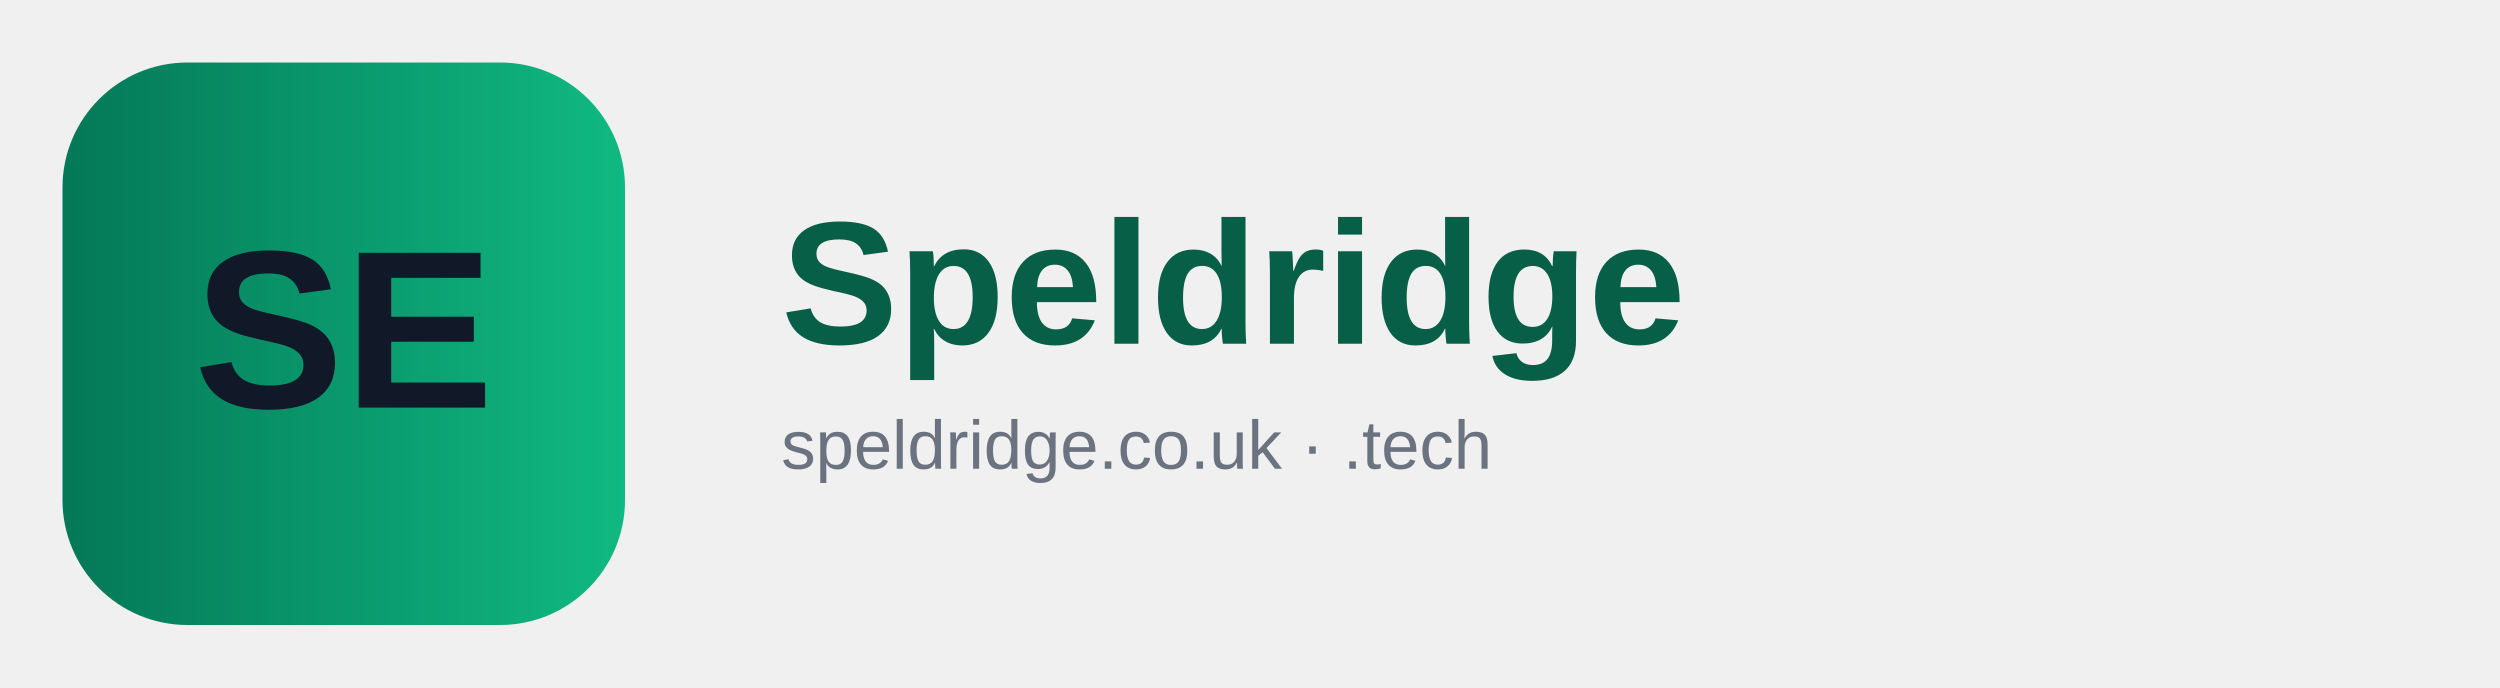
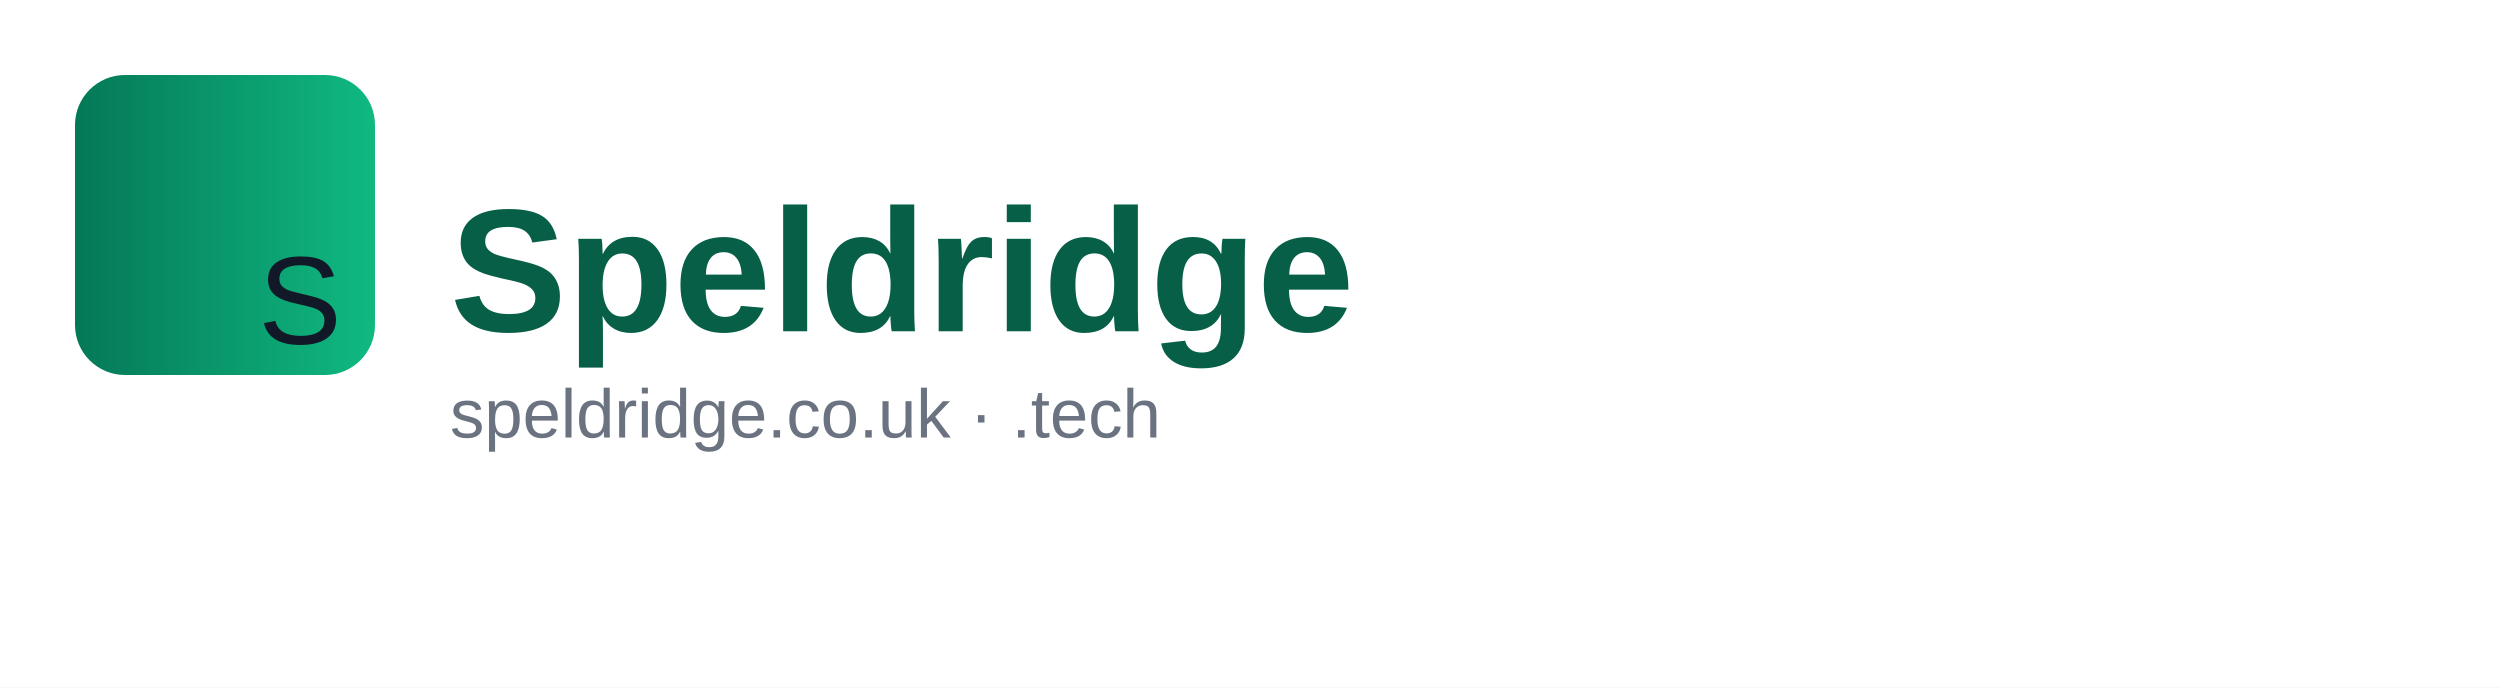
<svg xmlns="http://www.w3.org/2000/svg" width="800" height="220" viewBox="0 0 800 220">
-   <defs>
-     <linearGradient id="badgeGrad" x1="0%" y1="0%" x2="100%" y2="0%">
-       <stop offset="0%" stop-color="#047857" />
-       <stop offset="100%" stop-color="#10B981" />
-     </linearGradient>
-   </defs>
-   <rect x="20" y="20" width="180" height="180" rx="40" ry="40" fill="url(#badgeGrad)" />
-   <text x="110" y="110" text-anchor="middle" dominant-baseline="middle" font-family="Arial, Helvetica, sans-serif" font-size="72" font-weight="bold" fill="#111827">SE</text>
-   <text x="250" y="110" font-family="Arial, Helvetica, sans-serif" font-size="56" font-weight="bold" fill="#065F46">Speldridge</text>
-   <text x="250" y="150" font-family="Arial, Helvetica, sans-serif" font-size="22" fill="#6B7280">speldridge.co.uk · .tech</text>
+   <rect width="100%" height="100%" fill="white" />
+   <g transform="translate(24,24)">
+     <defs>
+       <linearGradient id="badgeGrad" x1="0.000" y1="0.500" x2="1.000" y2="0.500">
+         <stop offset="0%" stop-color="#047857" />
+         <stop offset="100%" stop-color="#10B981" />
+       </linearGradient>
+     </defs>
+     <rect rx="16" ry="16" width="96" height="96" fill="url(#badgeGrad)" />
+     <text x="72" y="86" font-family="Arial, Helvetica, sans-serif" font-size="40" text-anchor="middle" fill="#111827">S</text>
+     <text x="120" y="82" font-family="Arial, Helvetica, sans-serif" font-size="56" font-weight="700" fill="#065F46">Speldridge</text>
+     <text x="120" y="116" font-family="Arial, Helvetica, sans-serif" font-size="22" fill="#6B7280">speldridge.co.uk · .tech</text>
+   </g>
</svg>
